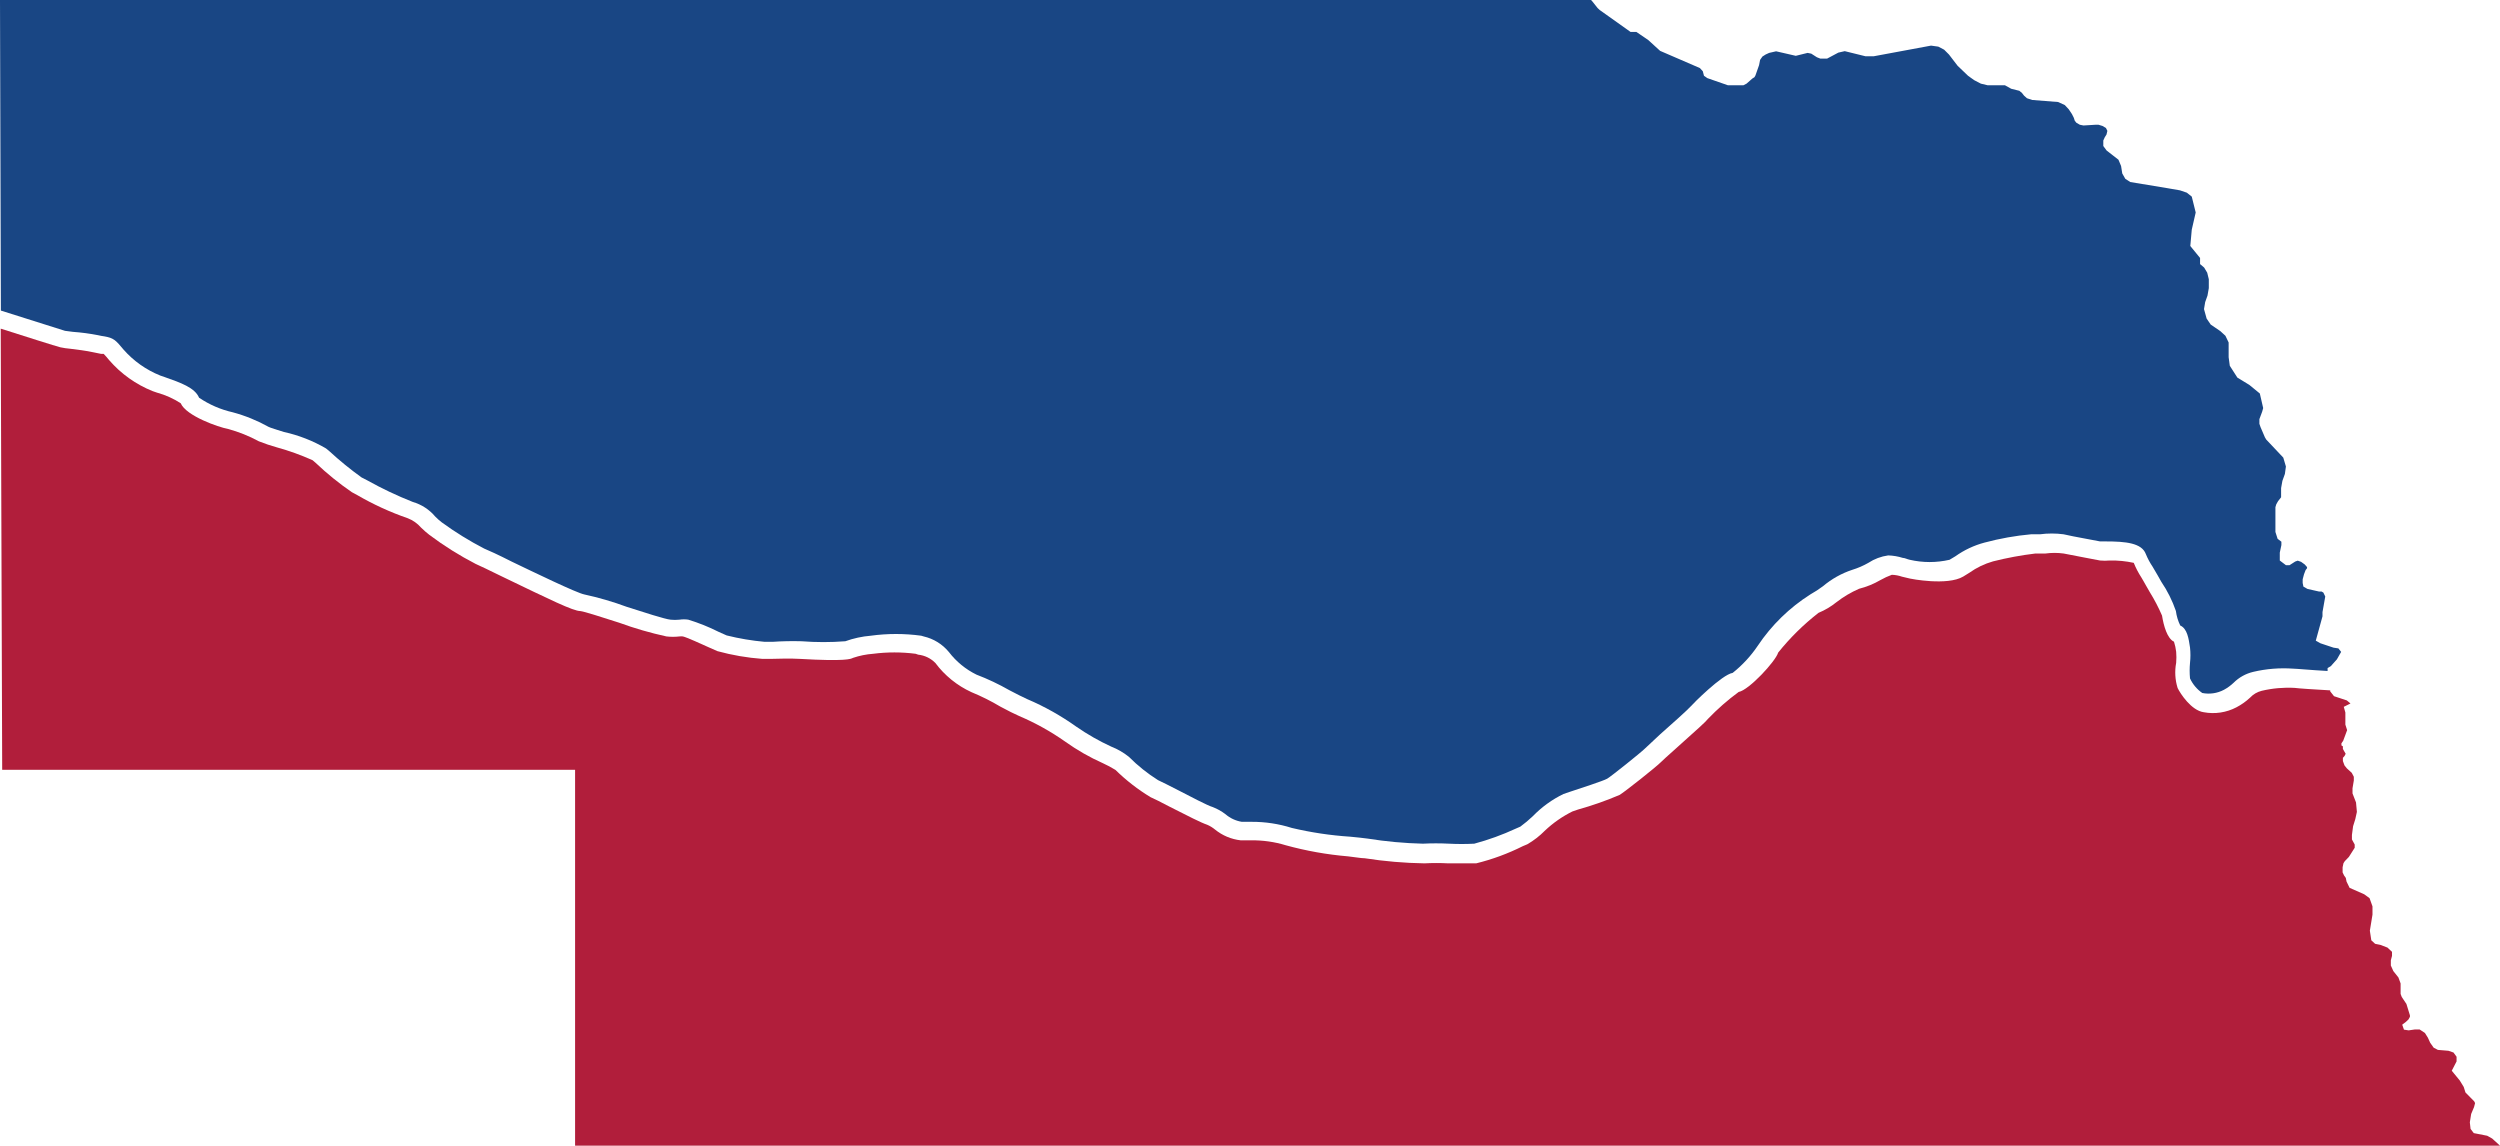
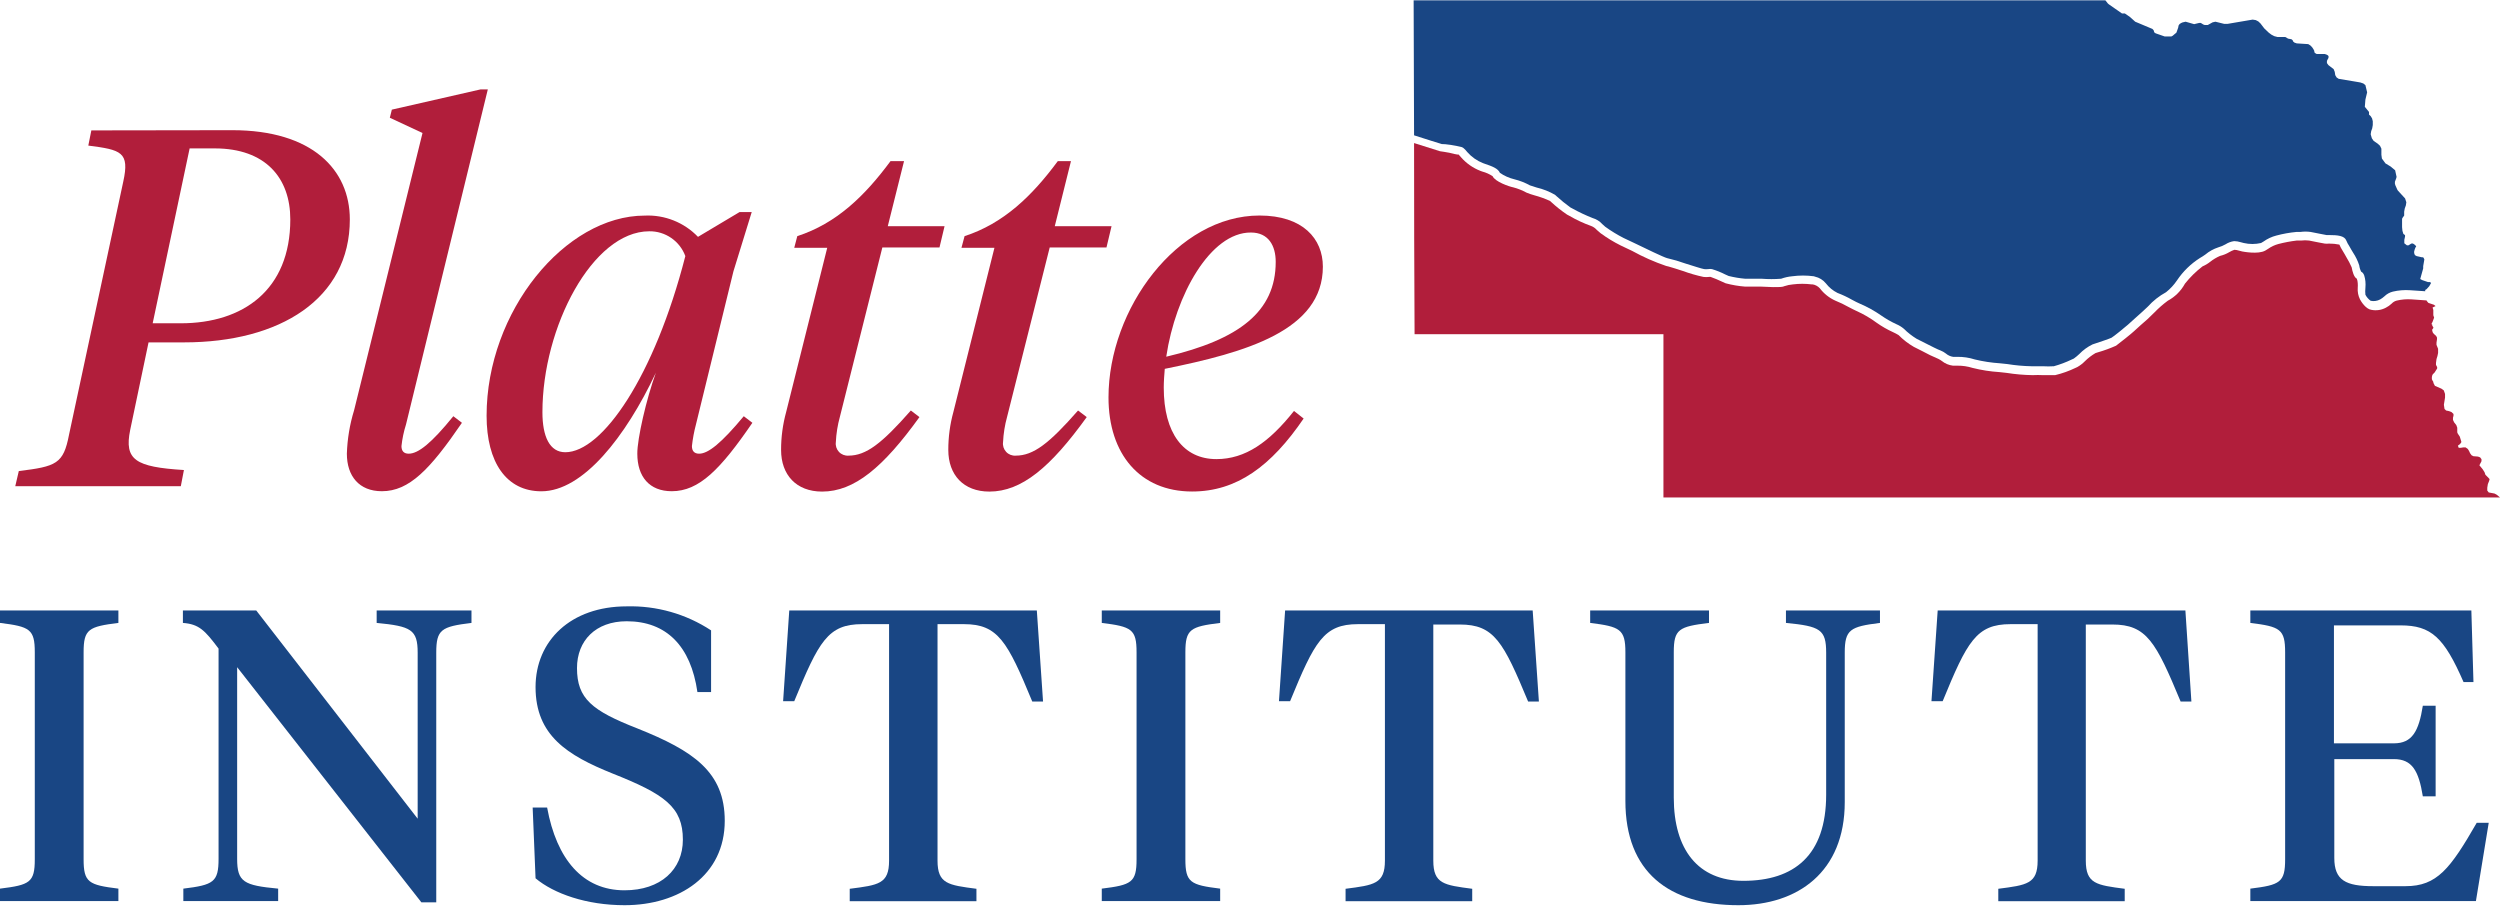
- <svg xmlns="http://www.w3.org/2000/svg" width="171.54" height="78.61" viewBox="0 0 171.54 78.61">
+ <svg xmlns="http://www.w3.org/2000/svg" width="345.67" height="125.16" viewBox="0 0 345.67 125.16">
  <defs>
    <style>
-       .b328cc20-d47d-4814-a93b-52d0dd908cbf {
-         fill: #194684;
+       .a2e4dd9c-0f1b-4491-bcb0-b0d6a82c3747 {
+       fill: #194684;
      }

-       .e3036666-480e-4d39-87f7-32337d988683 {
-         fill: #b11e3b;
+       .f117571a-0b63-428b-a8eb-d681ac33db18 {
+       fill: #b11e3b;
      }
    </style>
  </defs>
  <g>
-     <path class="b328cc20-d47d-4814-a93b-52d0dd908cbf" d="M5,22.77A14.46,14.46,0,0,1,6.73,23a3.76,3.76,0,0,0,.43.08c.62.11.77.24,1.31.9A6.66,6.66,0,0,0,11,25.77l.29.1c1.11.39,2.08.73,2.37,1.42a6.78,6.78,0,0,0,2.31,1,10.8,10.8,0,0,1,2.46,1c.11.06.63.22,1.05.35a10,10,0,0,1,2.89,1.13l.23.19a23.6,23.6,0,0,0,2.21,1.8l.39.2a25.92,25.92,0,0,0,3.12,1.48,3.17,3.17,0,0,1,1.54,1,4,4,0,0,0,.45.4,22.53,22.53,0,0,0,2.91,1.8c.23.09,1,.44,1.88.89,1.46.7,4.49,2.17,5,2.26a21.73,21.73,0,0,1,2.91.85c1.12.36,2.64.85,3,.88a2.9,2.9,0,0,0,.61,0,2,2,0,0,1,.61,0,13.3,13.3,0,0,1,2.09.84l.54.24a17,17,0,0,0,2.61.44h.53A20.59,20.59,0,0,1,55,44,19.44,19.44,0,0,0,58,44a6.86,6.86,0,0,1,1.75-.38,12.78,12.78,0,0,1,3.46,0l.17.05a3.15,3.15,0,0,1,1.73,1.07A5.36,5.36,0,0,0,67,46.29a16.22,16.22,0,0,1,2.26,1.07l.68.35.54.26a17.82,17.82,0,0,1,3.37,1.89,15.89,15.89,0,0,0,2.4,1.37,4.64,4.64,0,0,1,1.21.7,11.3,11.3,0,0,0,2,1.6c.24.11.78.38,1.38.69.86.44,2,1.05,2.38,1.16a3.54,3.54,0,0,1,.87.49,2.26,2.26,0,0,0,1.12.52l.67,0a9,9,0,0,1,2.76.42,24.15,24.15,0,0,0,4,.6c.5.05.92.09,1.19.13a28.6,28.6,0,0,0,3.8.35,17.53,17.53,0,0,1,1.79,0,17,17,0,0,0,1.74,0A17.78,17.78,0,0,0,104,56.86l.32-.14a8.92,8.92,0,0,0,.86-.72,7.46,7.46,0,0,1,2.1-1.52l.41-.14c.7-.23,2.33-.76,2.59-.91s2.31-1.79,2.58-2.06c.11-.1.54-.5,1.07-1,.72-.63,1.91-1.7,2.07-1.89s2.15-2.19,2.89-2.31a8.31,8.31,0,0,0,1.72-1.86,12.19,12.19,0,0,1,3.62-3.53,7.69,7.69,0,0,0,.86-.56,6.07,6.07,0,0,1,2-1.12,5.46,5.46,0,0,0,1.11-.48,3.3,3.3,0,0,1,1.36-.51,3.71,3.71,0,0,1,1,.17c.14,0,.29.09.48.13a6.07,6.07,0,0,0,2.73,0l.4-.24a6.18,6.18,0,0,1,2-.94,19,19,0,0,1,3.2-.57l.61,0a6.21,6.21,0,0,1,1.61,0c.32.08.92.19,1.45.29l1.06.2h.38c1.39,0,2.48.11,2.76.87a4.78,4.78,0,0,0,.46.86l.34.58.26.46a8.48,8.48,0,0,1,1,2,3.23,3.23,0,0,0,.3,1c.48.21.58.9.67,1.51a4.82,4.82,0,0,1,0,1.05,5.64,5.64,0,0,0,0,1.07,2.49,2.49,0,0,0,.84,1,2.24,2.24,0,0,0,1.49-.22,3.12,3.12,0,0,0,.66-.48,2.82,2.82,0,0,1,1.35-.75,9.1,9.1,0,0,1,2.73-.22c.21,0,1.25.1,2.37.16l0-.2.22-.13.42-.47.29-.51-.19-.24-.33-.05-.9-.3-.32-.18.46-1.67V42l.19-1.07-.13-.27-.12-.07h-.17l-.8-.18-.28-.16L158,40l0-.25.09-.34.11-.29.1-.13,0-.08-.16-.18-.25-.18-.23-.08-.17.06-.39.25-.25,0-.42-.32,0-.54.11-.52v-.23l-.26-.2-.15-.47,0-.59V34.8l.06-.2.12-.21.21-.27,0-.12,0-.15,0-.36.09-.5.17-.47.07-.51-.18-.61-1.17-1.24-.09-.15-.3-.7-.08-.23,0-.32.19-.51.07-.25L155.06,27l-.72-.59-.82-.5L153,25.1l-.08-.59V24l0-.5-.22-.46-.35-.32-.66-.45-.28-.41-.18-.65.08-.48.16-.45.09-.51,0-.61-.11-.45-.21-.35-.28-.24,0-.42-.67-.82.1-1.12.27-1.18-.27-1.09-.34-.27-.47-.16-.87-.15-2.54-.42-.34-.22-.21-.37-.08-.51-.18-.43-.81-.63-.23-.31V9.64l.1-.22.12-.19.06-.25-.1-.2-.24-.14-.27-.08-.21,0-.82.05-.25-.05-.24-.14-.11-.14-.06-.19-.13-.26-.22-.33-.27-.29L141.22,7l-1.78-.14-.36-.12-.2-.18-.14-.18-.18-.15L138,6.09l-.43-.24-.19,0-1,0-.46-.11-.46-.24-.42-.3-.72-.69-.59-.77-.33-.33-.4-.21-.5-.07-3.93.73H128l-1.42-.35-.44.1-.77.41-.47,0-.23-.09-.39-.25-.25-.05-.81.2-1.35-.31-.48.11-.24.11-.22.14-.16.23-.07.36-.25.71-.07.12-.13.08-.41.36-.21.11-.53,0-.54,0-1.41-.49-.23-.16-.08-.31-.2-.22-2.73-1.18-.81-.74-.82-.56-.11,0H112l-.12,0L109.77.69l-.15-.14-.39-.49L109.17,0H0L.06,21.31l4.4,1.39Z" />
-     <path class="e3036666-480e-4d39-87f7-32337d988683" d="M171,78.12l-.34-.19-.92-.18-.22-.29-.05-.45.09-.57.2-.48.07-.27-.06-.12-.6-.61-.12-.38-.27-.44-.55-.67.33-.64,0-.32-.21-.29L168,72.1l-.72-.06-.29-.15-.24-.34-.16-.35-.2-.32-.36-.24-.35,0-.41.06-.32-.05-.12-.34.25-.19.18-.17.1-.18,0-.1-.24-.78-.32-.48-.08-.21,0-.18,0-.38v-.16l-.15-.41-.35-.44-.17-.38,0-.36.08-.3,0-.28-.31-.29-.47-.18-.38-.08-.26-.24-.1-.66.18-1.1,0-.57-.2-.56-.37-.27-1-.44-.21-.43-.05-.25-.12-.17-.1-.21v-.35l.06-.28.09-.14.28-.29.4-.63,0-.22-.19-.35,0-.31.08-.6.15-.48.11-.5-.06-.65-.24-.62,0-.35.09-.54v-.25l-.14-.27-.34-.31-.16-.2-.11-.3,0-.22.12-.14.07-.14-.11-.19-.08-.14,0-.1,0-.08-.1-.06V51l.12-.17.27-.73-.12-.38,0-.83-.11-.39.46-.23-.25-.21-.88-.29-.26-.33v-.07c-1.05-.06-2.17-.13-2.44-.17a7.9,7.9,0,0,0-2.26.2,1.63,1.63,0,0,0-.8.47,4.23,4.23,0,0,1-.93.66,3.46,3.46,0,0,1-2.25.34c-.85-.12-1.6-1.27-1.79-1.66a3.57,3.57,0,0,1-.1-1.73,4.5,4.5,0,0,0,0-.76,3.65,3.65,0,0,0-.15-.69c-.46-.21-.71-1.09-.82-1.79a12.19,12.19,0,0,0-.84-1.61l-.27-.47c-.11-.21-.22-.38-.31-.54a5.81,5.81,0,0,1-.52-1,7,7,0,0,0-1.65-.16,3.66,3.66,0,0,1-.66,0l-1-.19-1.5-.29a4.66,4.66,0,0,0-1.25,0l-.69,0a23.06,23.06,0,0,0-2.91.54,5.28,5.28,0,0,0-1.62.78l-.42.26c-1.09.65-3.63.15-3.65.14l-.55-.13a2.37,2.37,0,0,0-.7-.13,5.2,5.2,0,0,0-.78.36,5.7,5.7,0,0,1-1.47.6,7.31,7.31,0,0,0-1.55.92,5,5,0,0,1-1.23.73,16.63,16.63,0,0,0-2.77,2.73c-.17.59-2,2.57-2.71,2.7a16.28,16.28,0,0,0-2.1,1.84c-.14.19-.71.7-2.23,2.06-.5.44-.91.82-1,.91-.31.32-2.43,2-2.83,2.25a22.69,22.69,0,0,1-2.84,1l-.41.14A7.81,7.81,0,0,0,106,57a5.66,5.66,0,0,1-1.2.93l-.31.13a15.31,15.31,0,0,1-3.2,1.18c-.19,0-.43,0-.69,0l-1.23,0a15,15,0,0,0-1.63,0,29.86,29.86,0,0,1-4.1-.35c-.26,0-.66-.08-1.14-.13A23.57,23.57,0,0,1,88.23,58a7.8,7.8,0,0,0-2.39-.34l-.71,0a3.4,3.4,0,0,1-1.76-.74,2.24,2.24,0,0,0-.54-.33c-.4-.13-1.32-.6-2.56-1.23-.57-.3-1.08-.56-1.32-.66a13.15,13.15,0,0,1-2.41-1.87,7.9,7.9,0,0,0-.86-.46,14.9,14.9,0,0,1-2.6-1.49,17.14,17.14,0,0,0-3.15-1.75l-.57-.27-.71-.37a15.11,15.11,0,0,0-2-1,6.43,6.43,0,0,1-2.47-2A1.94,1.94,0,0,0,63,44.92l-.17-.06a11.46,11.46,0,0,0-2.92,0,5.58,5.58,0,0,0-1.38.28c-.15.08-.51.25-3.65.07-.82-.05-1.45,0-2,0l-.57,0a16.21,16.21,0,0,1-3.08-.53l-.59-.26c-.46-.21-1.54-.7-1.78-.75a1,1,0,0,0-.24,0,3.92,3.92,0,0,1-.89,0,25,25,0,0,1-3.24-.94c-1-.32-2.39-.77-2.66-.8-.5,0-2.06-.77-5.38-2.37-.88-.43-1.58-.77-1.8-.86a22.57,22.57,0,0,1-3.19-2,6.58,6.58,0,0,1-.57-.5,2.31,2.31,0,0,0-.91-.64,19.74,19.74,0,0,1-3.47-1.59l-.37-.2a20.16,20.16,0,0,1-2.47-2l-.22-.19a17,17,0,0,0-2.44-.88,12.42,12.42,0,0,1-1.25-.42,9.9,9.9,0,0,0-2.12-.85c-.63-.11-2.87-.89-3.24-1.76a5.88,5.88,0,0,0-1.63-.73l-.29-.1a7.76,7.76,0,0,1-3-2.14,4.84,4.84,0,0,0-.37-.42l-.18,0-.49-.1c-.53-.12-1.16-.19-1.62-.25a5.17,5.17,0,0,1-.68-.1c-.23-.05-2.71-.84-4.09-1.28L.15,52.82H39.46q0,12.9,0,25.79H171.54Z" />
+     <path class="a2e4dd9c-0f1b-4491-bcb0-b0d6a82c3747" d="M199.83,19.94a15.05,15.05,0,0,1,1.53.23l.37.08c.55.09.67.2,1.15.78a5.61,5.61,0,0,0,2.18,1.53l.25.09c1,.34,1.82.64,2.08,1.25a6,6,0,0,0,2,.89,8.81,8.81,0,0,1,2.15.84l.93.3a9.41,9.41,0,0,1,2.53,1l.2.18a22,22,0,0,0,1.93,1.57l.34.18a23.3,23.3,0,0,0,2.74,1.29,2.85,2.85,0,0,1,1.34.84l.4.36a19.42,19.42,0,0,0,2.55,1.56c.2.08.84.39,1.65.78,1.27.62,3.92,1.9,4.35,2a22.46,22.46,0,0,1,2.55.75c1,.31,2.31.74,2.59.77a2.29,2.29,0,0,0,.54,0,1.53,1.53,0,0,1,.53,0,11.22,11.22,0,0,1,1.84.74c.21.1.38.18.47.21a14.61,14.61,0,0,0,2.28.38h.46c.45,0,1.06,0,1.82,0a17.43,17.43,0,0,0,2.69,0,6.14,6.14,0,0,1,1.53-.34,11.29,11.29,0,0,1,3,0l.15.05a2.68,2.68,0,0,1,1.51.93,4.67,4.67,0,0,0,1.6,1.32,14.12,14.12,0,0,1,2,.94l.59.31.47.22a16.5,16.5,0,0,1,3,1.66,13.55,13.55,0,0,0,2.1,1.2,4,4,0,0,1,1,.61,9.75,9.75,0,0,0,1.78,1.4l1.21.61c.75.38,1.78.91,2.08,1a3.12,3.12,0,0,1,.76.43,2,2,0,0,0,1,.46l.58,0a7.6,7.6,0,0,1,2.42.36,20.27,20.27,0,0,0,3.46.53l1.05.11a23.73,23.73,0,0,0,3.33.3c.36,0,.95,0,1.57,0a12.62,12.62,0,0,0,1.52,0,14.83,14.83,0,0,0,2.47-.93l.29-.13a6.85,6.85,0,0,0,.75-.62,6.53,6.53,0,0,1,1.84-1.34l.36-.12c.61-.2,2-.67,2.26-.8s2-1.56,2.27-1.8l.93-.84c.63-.56,1.68-1.5,1.82-1.66a9.56,9.56,0,0,1,2.53-2,7.29,7.29,0,0,0,1.5-1.62,10.77,10.77,0,0,1,3.17-3.1,8.09,8.09,0,0,0,.75-.48,5.41,5.41,0,0,1,1.8-1,4.43,4.43,0,0,0,1-.42,2.92,2.92,0,0,1,1.19-.44,3.21,3.21,0,0,1,.91.15l.42.11a5.29,5.29,0,0,0,2.39,0l.35-.21a5.31,5.31,0,0,1,1.76-.82,16.82,16.82,0,0,1,2.79-.5l.54,0a5.13,5.13,0,0,1,1.41,0l1.27.25.93.18H322c1.22,0,2.17.09,2.42.76a3.91,3.91,0,0,0,.4.75c.09.15.19.32.29.51l.24.4a7.31,7.31,0,0,1,.86,1.78,2.45,2.45,0,0,0,.27.87c.42.19.51.8.58,1.33a4.79,4.79,0,0,1,0,.91,4.35,4.35,0,0,0,0,.94,2.33,2.33,0,0,0,.73.84,1.93,1.93,0,0,0,1.31-.19,3.33,3.33,0,0,0,.58-.42,2.56,2.56,0,0,1,1.18-.66,8,8,0,0,1,2.39-.19c.19,0,1.09.08,2.08.14l0-.18.19-.11.37-.41.25-.44L336,39l-.29,0-.79-.27-.28-.15.41-1.47V36.8l.16-.93-.11-.24-.11-.06h-.14l-.71-.16-.24-.14-.1-.28,0-.22.08-.29.1-.26.09-.11,0-.07-.14-.16-.21-.16-.2-.07-.15.05-.35.22-.22,0-.36-.28,0-.48.1-.45v-.2l-.23-.17-.13-.42-.05-.51,0-1,0-.17.11-.19.18-.24,0-.1,0-.13,0-.31.08-.44.15-.42.07-.44-.17-.53-1-1.09-.08-.13-.27-.61-.06-.21,0-.27.17-.45.06-.22-.2-.92-.63-.52-.71-.43-.49-.67-.07-.52V21l0-.44-.19-.4-.3-.28-.58-.4-.25-.36-.16-.56.07-.43.14-.38.08-.46,0-.53-.1-.39-.19-.31-.23-.21,0-.37-.58-.71.08-1,.24-1-.24-1-.29-.23-.42-.14-.76-.13-2.22-.37-.29-.19-.19-.32-.07-.45-.15-.38L321.94,9l-.2-.28v-.3l.09-.19.1-.17.05-.21-.08-.18-.21-.12-.24-.08-.18,0-.72,0-.22,0-.21-.12L320,7.22,320,7.06l-.11-.23-.19-.29-.24-.25-.3-.19L317.57,6l-.32-.11-.18-.15L317,5.56l-.16-.13-.47-.09-.38-.22-.16,0-.91,0L314.46,5l-.4-.21-.36-.27-.63-.6-.52-.68-.3-.28-.35-.18-.43-.07L308,3.3h-.47L306.32,3l-.39.09-.67.37-.41,0-.2-.07-.35-.22-.22,0-.7.17L302.2,3l-.43.1-.2.09-.2.13-.14.2-.06.31-.22.62-.06.11-.11.07-.36.31-.19.1-.46,0-.47,0-1.24-.43-.2-.14-.07-.27-.18-.2-2.38-1-.71-.64-.72-.5-.1,0h-.2l-.1,0L291.59.6l-.14-.12-.34-.43-.06,0H195.46l.06,18.66c1.51.48,3.66,1.17,3.84,1.21Z" />
+     <path class="f117571a-0b63-428b-a8eb-d681ac33db18" d="M345.21,68.4l-.3-.16-.8-.15-.2-.26,0-.39.08-.5.17-.43.07-.23-.05-.1-.53-.54-.11-.33-.24-.39-.48-.59.29-.56,0-.28-.19-.25-.29-.11-.63-.05-.26-.13-.21-.29-.14-.31-.18-.28-.3-.21-.32,0-.35.06-.28,0-.11-.3.22-.16.15-.16.1-.15,0-.09-.21-.69-.28-.42-.07-.17,0-.17,0-.33v-.14l-.13-.36-.3-.38-.16-.34,0-.31.07-.26,0-.25-.27-.26-.41-.15-.34-.07-.22-.21-.09-.58c.05-.32.1-.64.16-1v-.5l-.17-.49-.33-.24-.9-.39-.19-.37-.05-.22-.1-.15-.08-.18,0-.31.06-.24.07-.13.25-.25.35-.55,0-.19-.16-.31,0-.27.07-.53.13-.42.09-.43,0-.57-.22-.55,0-.3.07-.48v-.22l-.12-.23-.3-.27-.15-.18-.09-.26,0-.19.11-.13.06-.12-.1-.17-.07-.12,0-.08,0-.07-.08,0v-.15l.1-.15.24-.64-.11-.33,0-.72-.1-.35.41-.2-.22-.18-.77-.26-.24-.28v-.06c-.92-.06-1.9-.12-2.13-.15a6.83,6.83,0,0,0-2,.17,1.42,1.42,0,0,0-.7.41,3.48,3.48,0,0,1-.82.58,3,3,0,0,1-2,.29c-.74-.1-1.4-1.11-1.57-1.45A3.08,3.08,0,0,1,326,39.8a4.27,4.27,0,0,0,0-.66,2,2,0,0,0-.13-.61c-.39-.18-.61-1-.71-1.57a11,11,0,0,0-.74-1.41l-.23-.41c-.1-.18-.19-.33-.28-.47a5.65,5.65,0,0,1-.45-.85,7,7,0,0,0-1.44-.14,2.37,2.37,0,0,1-.58,0l-.86-.16c-.48-.09-1-.19-1.31-.26a4.44,4.44,0,0,0-1.1,0l-.61,0a19.11,19.11,0,0,0-2.54.48,4.52,4.52,0,0,0-1.42.67l-.37.23c-1,.58-3.17.13-3.2.13l-.47-.12a2.14,2.14,0,0,0-.62-.11,3.93,3.93,0,0,0-.68.31,4.52,4.52,0,0,1-1.29.53,6.15,6.15,0,0,0-1.36.81,4.64,4.64,0,0,1-1.07.64,14.08,14.08,0,0,0-2.43,2.39,5.85,5.85,0,0,1-2.37,2.36,14.53,14.53,0,0,0-1.84,1.61,26.4,26.4,0,0,1-1.95,1.8c-.44.39-.8.72-.89.81-.27.27-2.13,1.75-2.48,2a19.12,19.12,0,0,1-2.49.91l-.35.11a7.41,7.41,0,0,0-1.46,1.12,4.61,4.61,0,0,1-1.05.81l-.26.12a13.9,13.9,0,0,1-2.81,1l-.61,0-1.07,0a13.89,13.89,0,0,0-1.43,0,25.36,25.36,0,0,1-3.59-.31l-1-.11a20.51,20.51,0,0,1-3.72-.58,6.79,6.79,0,0,0-2.09-.31c-.21,0-.42,0-.62,0a3,3,0,0,1-1.54-.65,3.05,3.05,0,0,0-.48-.29,22.91,22.91,0,0,1-2.24-1.08l-1.15-.58a10.06,10.06,0,0,1-2.11-1.63,7.45,7.45,0,0,0-.76-.4,13.88,13.88,0,0,1-2.28-1.31A15.07,15.07,0,0,0,256.7,43l-.5-.24c-.17-.08-.39-.19-.62-.32a14.66,14.66,0,0,0-1.79-.86,5.56,5.56,0,0,1-2.16-1.71,1.74,1.74,0,0,0-1-.55l-.15,0a10.44,10.44,0,0,0-2.56,0,5,5,0,0,0-1.21.25c-.13.07-.45.22-3.2.06-.71,0-1.26,0-1.71,0h-.5a14.9,14.9,0,0,1-2.7-.46l-.51-.23a16.79,16.79,0,0,0-1.56-.65.54.54,0,0,0-.22,0,3.08,3.08,0,0,1-.77,0,21,21,0,0,1-2.84-.82c-.88-.28-2.09-.67-2.33-.7a29,29,0,0,1-4.7-2.08c-.78-.37-1.39-.67-1.58-.75a19.14,19.14,0,0,1-2.8-1.71,6.37,6.37,0,0,1-.5-.43,1.92,1.92,0,0,0-.8-.56,17.93,17.93,0,0,1-3-1.4l-.32-.17a18.41,18.41,0,0,1-2.17-1.72l-.19-.17a13.87,13.87,0,0,0-2.14-.77,9.93,9.93,0,0,1-1.09-.37,8.16,8.16,0,0,0-1.86-.74c-.55-.1-2.51-.78-2.84-1.54a4.85,4.85,0,0,0-1.43-.64l-.25-.09A6.84,6.84,0,0,1,202,21.73a3.37,3.37,0,0,0-.32-.36l-.16,0-.43-.08A11.33,11.33,0,0,0,199.7,21l-.6-.09c-.2-.05-2.38-.74-3.58-1.13q0,13.21.07,26.43H230q0,11.28,0,22.57H345.67Z" />
+   </g>
+   <g>
+     <path class="f117571a-0b63-428b-a8eb-d681ac33db18" d="M32.11,18c11.07,0,16.26,5.47,16.26,12.34,0,11-9.67,17-22.92,17H20.54L18,59.45c-.84,4.14.7,5.12,7.43,5.54L25,67.23H2.11l.49-2.1c5.19-.63,6.17-1,6.94-5l7.5-35c.91-4.13-.28-4.41-4.83-5l.42-2.1Zm-11,26.7H25c8.62,0,15.14-4.62,15.14-14.36,0-5.75-3.44-9.82-10.44-9.82H26.22Z" />
+     <path class="f117571a-0b63-428b-a8eb-d681ac33db18" d="M56.14,58.68a15.33,15.33,0,0,0-.63,3c0,.7.35,1.05,1,1.05,1.33,0,3.16-1.47,6.17-5.18l1.19.91c-4.41,6.45-7.29,9.46-11.07,9.46-3.15,0-4.84-2.1-4.84-5.19a22.93,22.93,0,0,1,1-6l9.46-38.34L53.9,16.28l.28-1.12,12.27-2.8h1Z" />
+     <path class="f117571a-0b63-428b-a8eb-d681ac33db18" d="M90.69,51.53c-4.2,8.9-10.09,16.4-15.84,16.4-4.83,0-7.57-4-7.57-10.44,0-14.44,10.87-27.68,21.87-27.68a9.6,9.6,0,0,1,7.36,2.94l5.75-3.43h1.68l-2.53,8.2L96.23,58.68a20.55,20.55,0,0,0-.56,3c0,.7.35,1.05,1,1.05,1.26,0,3.08-1.47,6.17-5.18l1.19.91c-4.42,6.45-7.36,9.46-11.15,9.46-3.08,0-4.76-2-4.76-5.19C88.1,60.71,89.36,55.18,90.69,51.53Zm4.07-16.12a5.24,5.24,0,0,0-5-3.43C81.93,32,75,45.22,75,57c0,3.36,1,5.53,3.16,5.53C83.26,62.53,90.48,52.09,94.76,35.41Z" />
+     <path class="f117571a-0b63-428b-a8eb-d681ac33db18" d="M116.13,57.63a16.07,16.07,0,0,0-.56,3.5A1.65,1.65,0,0,0,117.32,63c2.45,0,4.62-1.69,8.62-6.24l1.19.91c-5,6.94-9,10.3-13.46,10.3-3.57,0-5.67-2.31-5.67-5.75a19.71,19.71,0,0,1,.7-5.25l5.68-22.71h-4.56l.42-1.61c5.4-1.75,9.32-5.54,12.89-10.37H125l-2.25,9h7.85l-.7,2.94H122Z" />
+     <path class="f117571a-0b63-428b-a8eb-d681ac33db18" d="M139.25,57.63a16.07,16.07,0,0,0-.56,3.5A1.65,1.65,0,0,0,140.44,63c2.46,0,4.63-1.69,8.62-6.24l1.2.91c-5,6.94-9,10.3-13.46,10.3-3.58,0-5.68-2.31-5.68-5.75a19.71,19.71,0,0,1,.7-5.25l5.68-22.71h-4.56l.43-1.61c5.39-1.75,9.32-5.54,12.89-10.37h1.82l-2.24,9h7.85l-.7,2.94h-7.85Z" />
+     <path class="f117571a-0b63-428b-a8eb-d681ac33db18" d="M161.05,51c-.07.84-.14,1.75-.14,2.59,0,6.31,2.73,9.89,7.28,9.89,4,0,7.29-2.32,10.73-6.66l1.33,1.05c-4.49,6.59-9.25,10.09-15.42,10.09-7.22,0-11.56-5.19-11.56-13,0-12.27,9.53-25.16,20.88-25.16,6,0,8.76,3.22,8.76,7.07C182.91,45.71,172.26,48.73,161.05,51Zm.21-1.68c10.09-2.38,15.13-6.24,15.13-13.11,0-2.24-1-4.06-3.43-4.06C167.35,32.12,162.52,40.81,161.26,49.29Z" />
+   </g>
+   <g>
+     <path class="a2e4dd9c-0f1b-4491-bcb0-b0d6a82c3747" d="M11.56,118.81c0,3.21.69,3.55,4.81,4.06v1.72H0v-1.72c4.12-.51,4.81-.85,4.81-4.06V90.19c0-3.2-.69-3.55-4.81-4.06V84.41H16.37v1.72c-4.12.51-4.81.86-4.81,4.06Z" />
+     <path class="a2e4dd9c-0f1b-4491-bcb0-b0d6a82c3747" d="M57.75,90.25c0-3.21-.92-3.66-5.67-4.12V84.41H65.19v1.72c-4.18.51-4.87.91-4.87,4.12v34.51H58.26L32.79,92.25v26.5c0,3.21.92,3.67,5.67,4.12v1.72H25.35v-1.72c4.18-.51,4.87-.91,4.87-4.12V89.68c-1.89-2.52-2.69-3.38-4.93-3.55V84.41H35.43L57.75,113.2Z" />
+     <path class="a2e4dd9c-0f1b-4491-bcb0-b0d6a82c3747" d="M74.05,121.44l-.4-9.78h2c1.31,7.15,4.92,11.44,10.7,11.44,5,0,8.07-2.86,8.07-7,0-4.52-2.52-6.29-9.73-9.15C78.46,104.44,74.05,101.7,74.05,95c0-6.41,4.87-11.16,12.6-11.16a20.27,20.27,0,0,1,11.67,3.32v8.53H96.43c-.91-6.36-4.29-9.79-9.78-9.79-4.3,0-6.87,2.69-6.87,6.47,0,4.23,2.06,5.89,8.35,8.35,7.73,3.09,12.08,6,12.08,12.77,0,7.55-6.3,11.67-13.85,11.67C81.09,125.16,76.57,123.56,74.05,121.44Z" />
+     <path class="a2e4dd9c-0f1b-4491-bcb0-b0d6a82c3747" d="M143.36,84.41,144.22,97h-1.49C139.3,88.7,138,86.3,133.29,86.3h-3.66V119c0,3.21,1.48,3.38,5.38,3.89v1.72H117.49v-1.72c4-.51,5.44-.68,5.44-3.89V86.3h-3.72c-4.75,0-6,2.4-9.39,10.65h-1.54l.85-12.54Z" />
+     <path class="a2e4dd9c-0f1b-4491-bcb0-b0d6a82c3747" d="M163.9,118.81c0,3.21.69,3.55,4.81,4.06v1.72H152.34v-1.72c4.12-.51,4.81-.85,4.81-4.06V90.19c0-3.2-.69-3.55-4.81-4.06V84.41h16.37v1.72c-4.12.51-4.81.86-4.81,4.06Z" />
+     <path class="a2e4dd9c-0f1b-4491-bcb0-b0d6a82c3747" d="M211.92,84.41,212.78,97h-1.49c-3.43-8.25-4.69-10.65-9.44-10.65h-3.67V119c0,3.21,1.49,3.38,5.38,3.89v1.72H186.05v-1.72c3.95-.51,5.44-.68,5.44-3.89V86.3h-3.72c-4.75,0-6,2.4-9.39,10.65h-1.54l.85-12.54Z" />
+     <path class="a2e4dd9c-0f1b-4491-bcb0-b0d6a82c3747" d="M231.43,110.28c0,7.21,3.38,11.51,9.62,11.51,7,0,11.45-3.5,11.45-11.91V90.25c0-3.21-.81-3.66-5.56-4.12V84.41h13v1.72c-4.12.51-4.87.91-4.87,4.12v20.66c0,9.67-6.52,14.25-14.71,14.25-9.61,0-15.62-4.58-15.62-14.42V90.19c0-3.2-.75-3.55-4.87-4.06V84.41H236.3v1.72c-4.18.51-4.87.86-4.87,4.06Z" />
+     <path class="a2e4dd9c-0f1b-4491-bcb0-b0d6a82c3747" d="M302.17,84.41,303,97h-1.49c-3.43-8.25-4.69-10.65-9.44-10.65h-3.67V119c0,3.21,1.49,3.38,5.38,3.89v1.72H276.3v-1.72c3.95-.51,5.44-.68,5.44-3.89V86.3H278c-4.75,0-6,2.4-9.39,10.65h-1.55l.86-12.54Z" />
+     <path class="a2e4dd9c-0f1b-4491-bcb0-b0d6a82c3747" d="M311.15,122.87c4.12-.51,4.81-.85,4.81-4.06V90.19c0-3.2-.69-3.55-4.81-4.06V84.41h30.56l.29,9.9h-1.37c-2.69-6.18-4.47-7.84-8.7-7.84h-9.22v16.31H331c2.52,0,3.44-1.66,4-5.2h1.77v12.53H335c-.57-3.55-1.49-5.15-4-5.15h-8.24v13.68c0,3.09,1.6,3.89,5.38,3.89h4.47c4.35,0,6.18-2.4,9.84-8.76h1.66l-1.77,10.82H311.15Z" />
  </g>
</svg>
